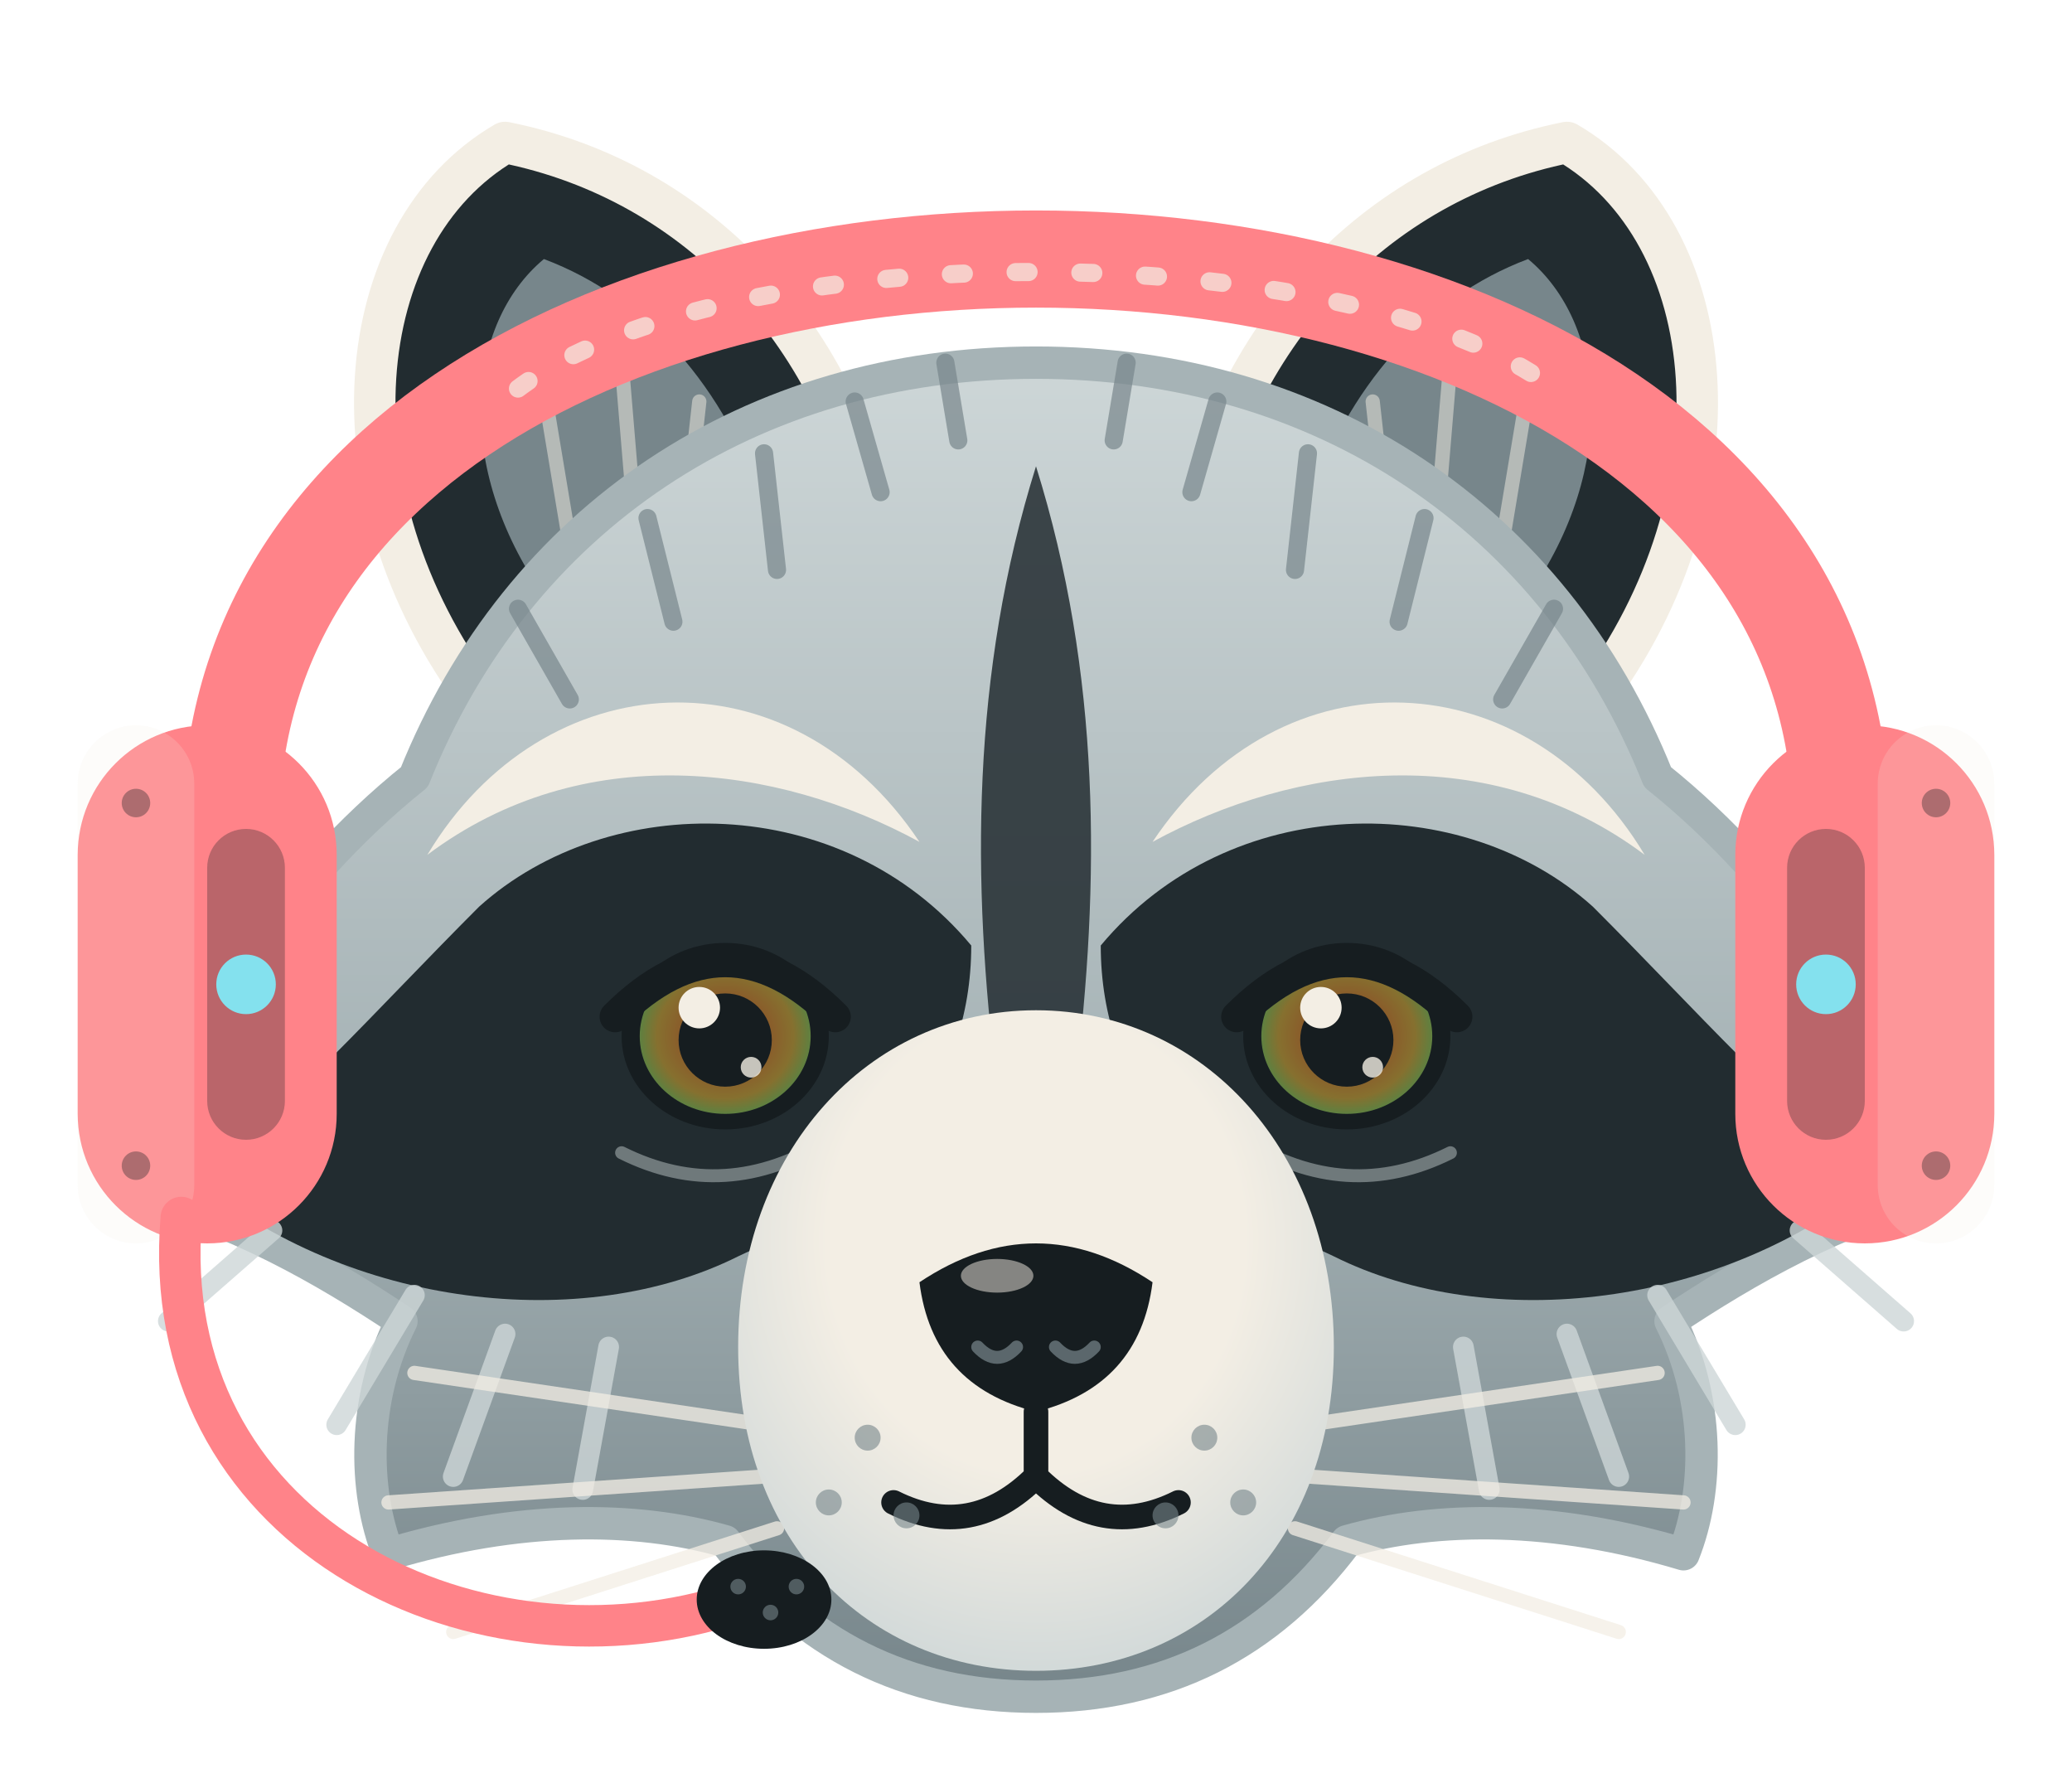
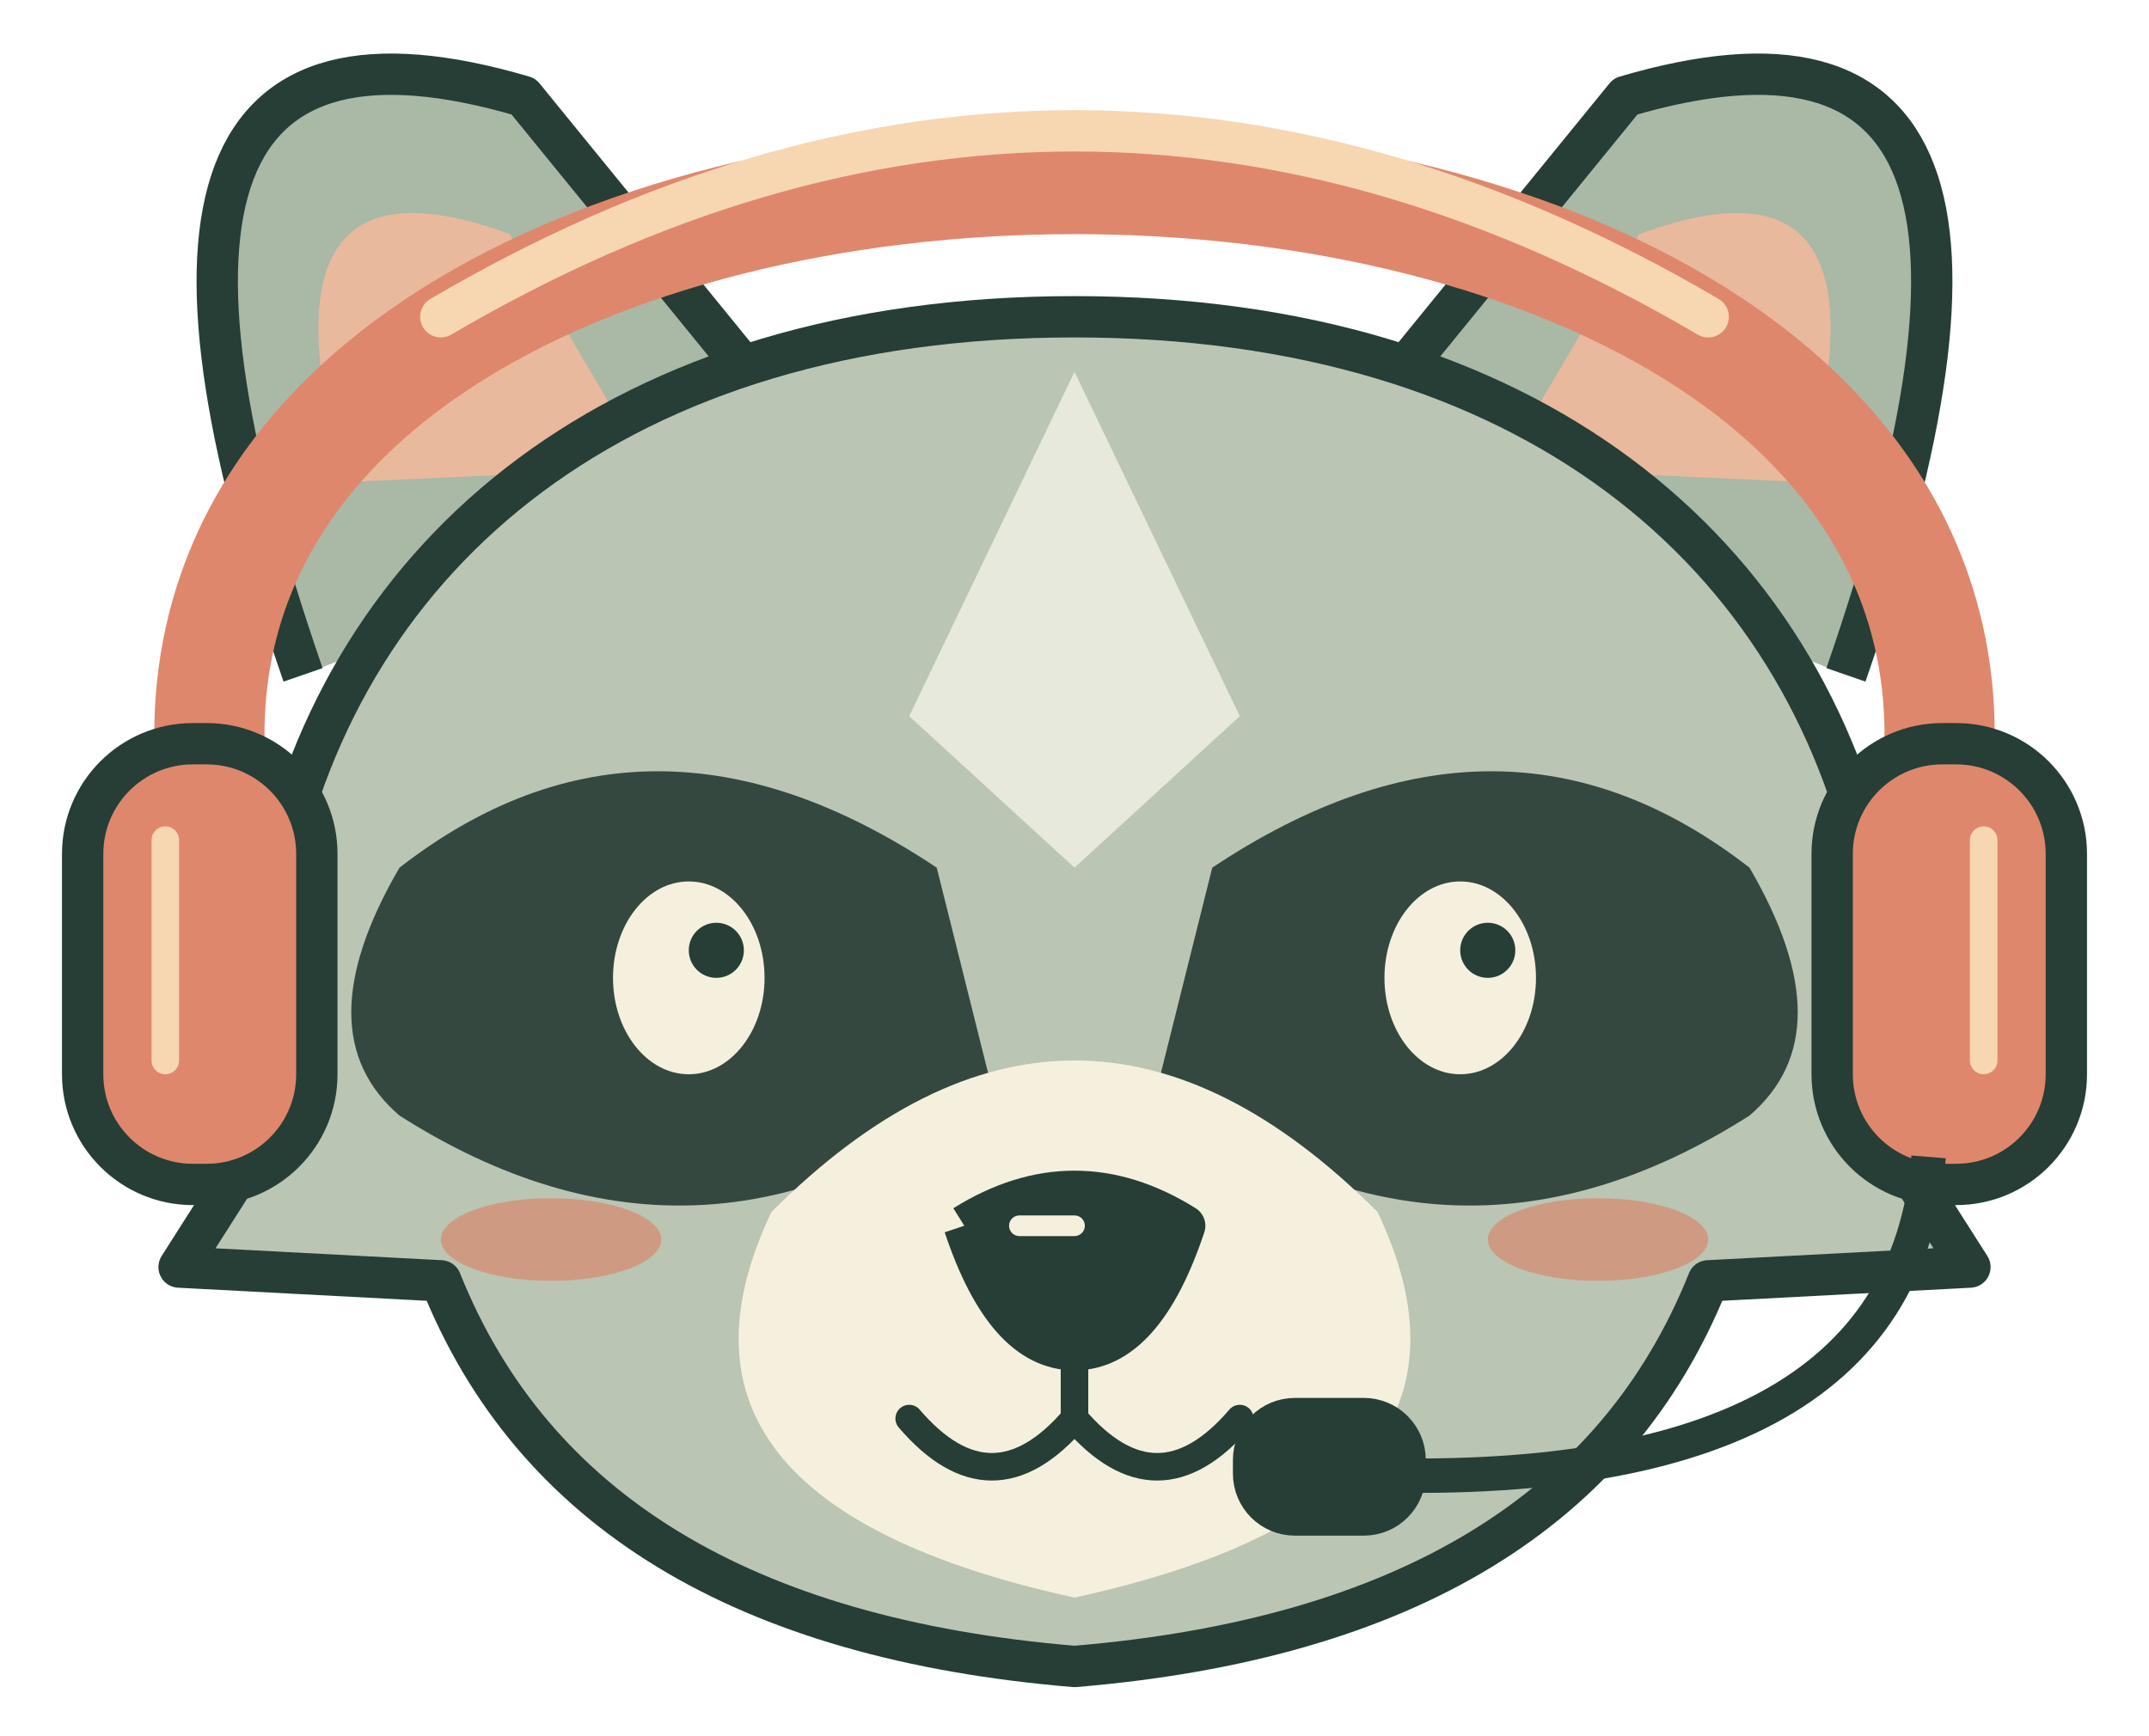
- <svg xmlns="http://www.w3.org/2000/svg" viewBox="60 32 160 138">
-   <defs>
-     <linearGradient id="furg" x1="0" y1="0" x2="0" y2="1">
-       <stop offset="0" style="stop-color:#cdd6d7" />
-       <stop offset=".55" style="stop-color:#a6b3b6" />
-       <stop offset="1" style="stop-color:#77868b" />
-     </linearGradient>
-     <linearGradient id="tailg" x1="0" y1="0" x2="1" y2="0">
-       <stop offset="0" style="stop-color:#77868b" />
-       <stop offset=".6" style="stop-color:#a6b3b6" />
-       <stop offset="1" style="stop-color:#cdd6d7" />
-     </linearGradient>
-     <radialGradient id="iris">
-       <stop offset=".5" stop-color="#8a5a2a" />
-       <stop offset=".8" stop-color="#86702f" />
-       <stop offset="1" stop-color="#5f8040" />
-     </radialGradient>
-     <radialGradient id="muzg" cx=".5" cy=".35" r=".7">
-       <stop offset=".5" style="stop-color:#f3eee4" />
-       <stop offset="1" style="stop-color:#cdd6d7" />
-     </radialGradient>
-   </defs>
-   <path d="M97 86 C85 70 87 50 99 43 C114 46 125 58 128 74 Z" fill="#222c30" stroke="#f3eee4" stroke-width="3.2" stroke-linejoin="round" />
-   <path d="M102 78 C95 68 96 57 102 52 C110 55 116 62 119 71 Z" fill="#77868b" />
-   <path d="M104 74 L102 62 M109 72 L108 60 M113 72 L114 63" stroke="#f3eee4" stroke-width="1.1" stroke-linecap="round" opacity=".5" fill="none" />
-   <g transform="translate(280 0) scale(-1 1)">
-     <g>
-       <path d="M97 86 C85 70 87 50 99 43 C114 46 125 58 128 74 Z" fill="#222c30" stroke="#f3eee4" stroke-width="3.2" stroke-linejoin="round" />
-       <path d="M102 78 C95 68 96 57 102 52 C110 55 116 62 119 71 Z" fill="#77868b" />
-       <path d="M104 74 L102 62 M109 72 L108 60 M113 72 L114 63" stroke="#f3eee4" stroke-width="1.1" stroke-linecap="round" opacity=".5" fill="none" />
+ <svg xmlns="http://www.w3.org/2000/svg" viewBox="62 42 156 126">
+   <style>.happy,.smile,.sleep{display:none}</style>
+   <g class="head" stroke="#263e35" stroke-width="3" stroke-linejoin="round">
+     <g class="ear earL">
+       <path d="M84 91 Q66 39 100 49 L122 76" fill="#aab8a6" />
+       <path d="M87 77 Q80 52 99 59 L109 76" fill="#e9b99d" stroke="none" />
    </g>
-   </g>
-   <path d="M140 60 C162 60 180 72 188 92 C198 100 206 112 210 124 C202 126 195 130 189 134 C192 140 192 147 190 152 C180 149 171 149 164 151 C158 159 150 163 140 163 C130 163 122 159 116 151 C109 149 100 149 90 152 C88 147 88 140 91 134 C85 130 78 126 70 124 C74 112 82 100 92 92 C100 72 118 60 140 60 Z" fill="url(#furg)" stroke="#a6b3b6" stroke-width="2.5" stroke-linejoin="round" />
-   <path d="M140 68 C135 84 135 100 137 116 L143 116 C145 100 145 84 140 68 Z" fill="#222c30" opacity=".85" />
-   <path d="M128 70 L126 63 M152 70 L154 63 M134 66 L133 60 M146 66 L147 60" stroke="#77868b" stroke-width="1.4" stroke-linecap="round" fill="none" opacity=".7" />
-   <path d="M131 97 C121 82 102 83 93 98 C105 89 120 91 131 97 Z" fill="#f3eee4" />
-   <path d="M135 105 C125 93 107 93 97 102 C89 110 82 118 75 123 C87 133 105 135 117 129 C128 124 135 116 135 105 Z" fill="#222c30" />
-   <path d="M92 132 L86 142 M99 135 L95 146 M107 136 L105 147 M81 127 L73 134" stroke="#cdd6d7" stroke-width="1.6" stroke-linecap="round" fill="none" opacity=".8" />
-   <path d="M112 80 L110 72 M120 76 L119 67 M104 86 L100 79" stroke="#77868b" stroke-width="1.4" stroke-linecap="round" fill="none" opacity=".7" />
-   <path class="whisk" d="M119 142 L92 138 M119 146 L90 148 M120 150 L95 158" stroke="#f3eee4" stroke-width="1.1" stroke-linecap="round" fill="none" opacity=".75" />
-   <path d="M108 121 Q116 125 124 120" fill="none" stroke="#cdd6d7" stroke-width="1" stroke-linecap="round" opacity=".45" />
-   <g transform="translate(280 0) scale(-1 1)">
-     <g>
-       <path d="M131 97 C121 82 102 83 93 98 C105 89 120 91 131 97 Z" fill="#f3eee4" />
-       <path d="M135 105 C125 93 107 93 97 102 C89 110 82 118 75 123 C87 133 105 135 117 129 C128 124 135 116 135 105 Z" fill="#222c30" />
-       <path d="M92 132 L86 142 M99 135 L95 146 M107 136 L105 147 M81 127 L73 134" stroke="#cdd6d7" stroke-width="1.6" stroke-linecap="round" fill="none" opacity=".8" />
-       <path d="M112 80 L110 72 M120 76 L119 67 M104 86 L100 79" stroke="#77868b" stroke-width="1.4" stroke-linecap="round" fill="none" opacity=".7" />
-       <path class="whisk" d="M119 142 L92 138 M119 146 L90 148 M120 150 L95 158" stroke="#f3eee4" stroke-width="1.1" stroke-linecap="round" fill="none" opacity=".75" />
-       <path d="M108 121 Q116 125 124 120" fill="none" stroke="#cdd6d7" stroke-width="1" stroke-linecap="round" opacity=".45" />
+     <g class="ear earR">
+       <path d="M158 76 L180 49 Q214 39 196 91" fill="#aab8a6" />
+       <path d="M171 76 L181 59 Q200 52 193 77" fill="#e9b99d" stroke="none" />
    </g>
-   </g>
-   <path d="M140 110 C153 110 163 121 163 136 C163 151 153 161 140 161 C127 161 117 151 117 136 C117 121 127 110 140 110 Z" fill="url(#muzg)" />
-   <ellipse cx="116" cy="112" rx="8" ry="7.2" fill="#161d20" />
-   <ellipse cx="116" cy="112" rx="6.6" ry="6" fill="url(#iris)" />
-   <ellipse cx="164" cy="112" rx="8" ry="7.2" fill="#161d20" />
-   <ellipse cx="164" cy="112" rx="6.6" ry="6" fill="url(#iris)" />
-   <circle cx="116" cy="112.3" r="3.6" fill="#161d20" />
-   <circle cx="114" cy="109.8" r="1.6" fill="#f3eee4" />
-   <circle cx="118" cy="114.4" r=".8" fill="#f3eee4" opacity=".8" />
-   <circle cx="164" cy="112.3" r="3.6" fill="#161d20" />
-   <circle cx="162" cy="109.8" r="1.6" fill="#f3eee4" />
-   <circle cx="166" cy="114.4" r=".8" fill="#f3eee4" opacity=".8" />
-   <path d="M107.5 110.5 Q116 102 124.5 110.5 M155.5 110.5 Q164 102 172.5 110.5" fill="none" stroke="#161d20" stroke-width="2.4" stroke-linecap="round" />
-   <g class="nose">
-     <path d="M131 131 Q140 125 149 131 Q148 139 140 141 Q132 139 131 131 Z" fill="#161d20" />
-     <ellipse cx="137" cy="130.5" rx="2.8" ry="1.3" fill="#f3eee4" opacity=".5" />
-     <path d="M135.5 136 q1.5 1.6 3 0 M141.5 136 q1.5 1.6 3 0" fill="none" stroke="#77868b" stroke-width="1" stroke-linecap="round" opacity=".7" />
-   </g>
-   <path d="M140 141 V146 M140 146 Q135 151 129 148 M140 146 Q145 151 151 148" stroke="#161d20" stroke-width="1.9" stroke-linecap="round" fill="none" />
-   <g fill="#77868b" opacity=".6">
-     <circle cx="127" cy="143" r="1" />
-     <circle cx="124" cy="148" r="1" />
-     <circle cx="130" cy="149" r="1" />
-     <circle cx="153" cy="143" r="1" />
-     <circle cx="156" cy="148" r="1" />
-     <circle cx="150" cy="149" r="1" />
-   </g>
-   <path d="M78 100 C72 36 208 36 202 100" fill="none" stroke="#ff8389" stroke-width="7.5" stroke-linecap="round" />
-   <path d="M100 62 C116 50 164 50 180 62" fill="none" stroke="#f3eee4" stroke-width="1.4" stroke-linecap="round" stroke-dasharray="1 4" opacity=".7" />
-   <rect x="66" y="88" width="20" height="40" rx="10" fill="#ff8389" />
-   <rect x="66" y="88" width="9" height="40" rx="4.5" fill="#f3eee4" opacity=".18" />
-   <rect x="76" y="96" width="6" height="24" rx="3" fill="#161d20" opacity=".3" />
-   <circle class="led" cx="79" cy="108" r="2.3" fill="#84e1ee" />
-   <circle cx="70.5" cy="94" r="1.1" fill="#161d20" opacity=".35" />
-   <circle cx="70.5" cy="122" r="1.1" fill="#161d20" opacity=".35" />
-   <g transform="translate(280 0) scale(-1 1)">
-     <g>
-       <rect x="66" y="88" width="20" height="40" rx="10" fill="#ff8389" />
-       <rect x="66" y="88" width="9" height="40" rx="4.5" fill="#f3eee4" opacity=".18" />
-       <rect x="76" y="96" width="6" height="24" rx="3" fill="#161d20" opacity=".3" />
-       <circle class="led" cx="79" cy="108" r="2.3" fill="#84e1ee" />
-       <circle cx="70.5" cy="94" r="1.1" fill="#161d20" opacity=".35" />
-       <circle cx="70.5" cy="122" r="1.1" fill="#161d20" opacity=".35" />
+     <path d="M140 65 C107 65 87 82 82 106 L70 119 L82 123 L75 134 L94 135 Q104 160 140 163 Q176 160 186 135 L205 134 L198 123 L210 119 L198 106 C193 82 173 65 140 65Z" fill="#bac5b4" />
+     <path d="M140 69 L128 94 L140 105 L152 94Z" fill="#e7e9dc" stroke="none" />
+     <path d="M91 105 Q109 91 130 105 L134 121 Q113 137 91 123 Q84 117 91 105Z M189 105 Q171 91 150 105 L146 121 Q167 137 189 123 Q196 117 189 105Z" fill="#34483f" stroke="none" />
+     <path d="M118 130 Q140 108 162 130 Q172 151 140 158 Q108 151 118 130Z" fill="#f5f0dd" stroke="none" />
+     <g class="eyes" stroke="none">
+       <g>
+         <ellipse cx="112" cy="113" rx="5.5" ry="7" fill="#f5f0dd" />
+         <ellipse cx="168" cy="113" rx="5.5" ry="7" fill="#f5f0dd" />
+         <circle cx="114" cy="111" r="2" fill="#263e35" />
+         <circle cx="170" cy="111" r="2" fill="#263e35" />
+       </g>
    </g>
-   </g>
-   <path d="M74 126 C72 150 96 162 116 156" fill="none" stroke="#ff8389" stroke-width="3.2" stroke-linecap="round" />
-   <ellipse cx="119" cy="155.5" rx="5.2" ry="3.8" fill="#161d20" />
-   <g fill="#77868b" opacity=".6">
-     <circle cx="117" cy="154.5" r=".6" />
-     <circle cx="119.5" cy="156.5" r=".6" />
-     <circle cx="121.5" cy="154.5" r=".6" />
+     <g class="happy" fill="none" stroke="#f5f0dd" stroke-linecap="round">
+       <path d="M106 116 Q112 105 118 116 M162 116 Q168 105 174 116" />
+     </g>
+     <g class="sleep" fill="none" stroke="#f5f0dd" stroke-linecap="round">
+       <path d="M106 112 Q112 120 118 112 M162 112 Q168 120 174 112" />
+     </g>
+     <g class="nose">
+       <path d="M132 131 Q140 126 148 131 Q145 140 140 140 Q135 140 132 131" fill="#263e35" />
+       <path d="M136 131h4" stroke="#f5f0dd" stroke-width="1.5" stroke-linecap="round" />
+     </g>
+     <path class="mouth" d="M140 140v5q-6 7-12 0m12 0q6 7 12 0" fill="none" stroke-width="2" stroke-linecap="round" />
+     <path class="smile" d="M130 143 Q140 162 150 143Z" fill="#263e35" />
+     <g fill="#d8886c" stroke="none" opacity=".7">
+       <ellipse cx="102" cy="132" rx="8" ry="3" />
+       <ellipse cx="178" cy="132" rx="8" ry="3" />
+     </g>
+     <path d="M78 103 C65 39 215 39 202 103" fill="none" stroke="#df876d" stroke-width="8" stroke-linecap="round" />
+     <path d="M94 65 Q140 38 186 65" fill="none" stroke="#f7d6b2" stroke-width="3" stroke-linecap="round" />
+     <rect x="68" y="96" width="17" height="32" rx="8" fill="#df876d" />
+     <rect x="195" y="96" width="17" height="32" rx="8" fill="#df876d" />
+     <path d="M74 103v16m132-16v16" stroke="#f7d6b2" stroke-width="2" stroke-linecap="round" />
+     <path d="M202 126 Q200 151 159 149" fill="none" stroke="#263e35" stroke-width="2.5" />
+     <rect x="153" y="145" width="11" height="7" rx="3" fill="#263e35" />
  </g>
</svg>
